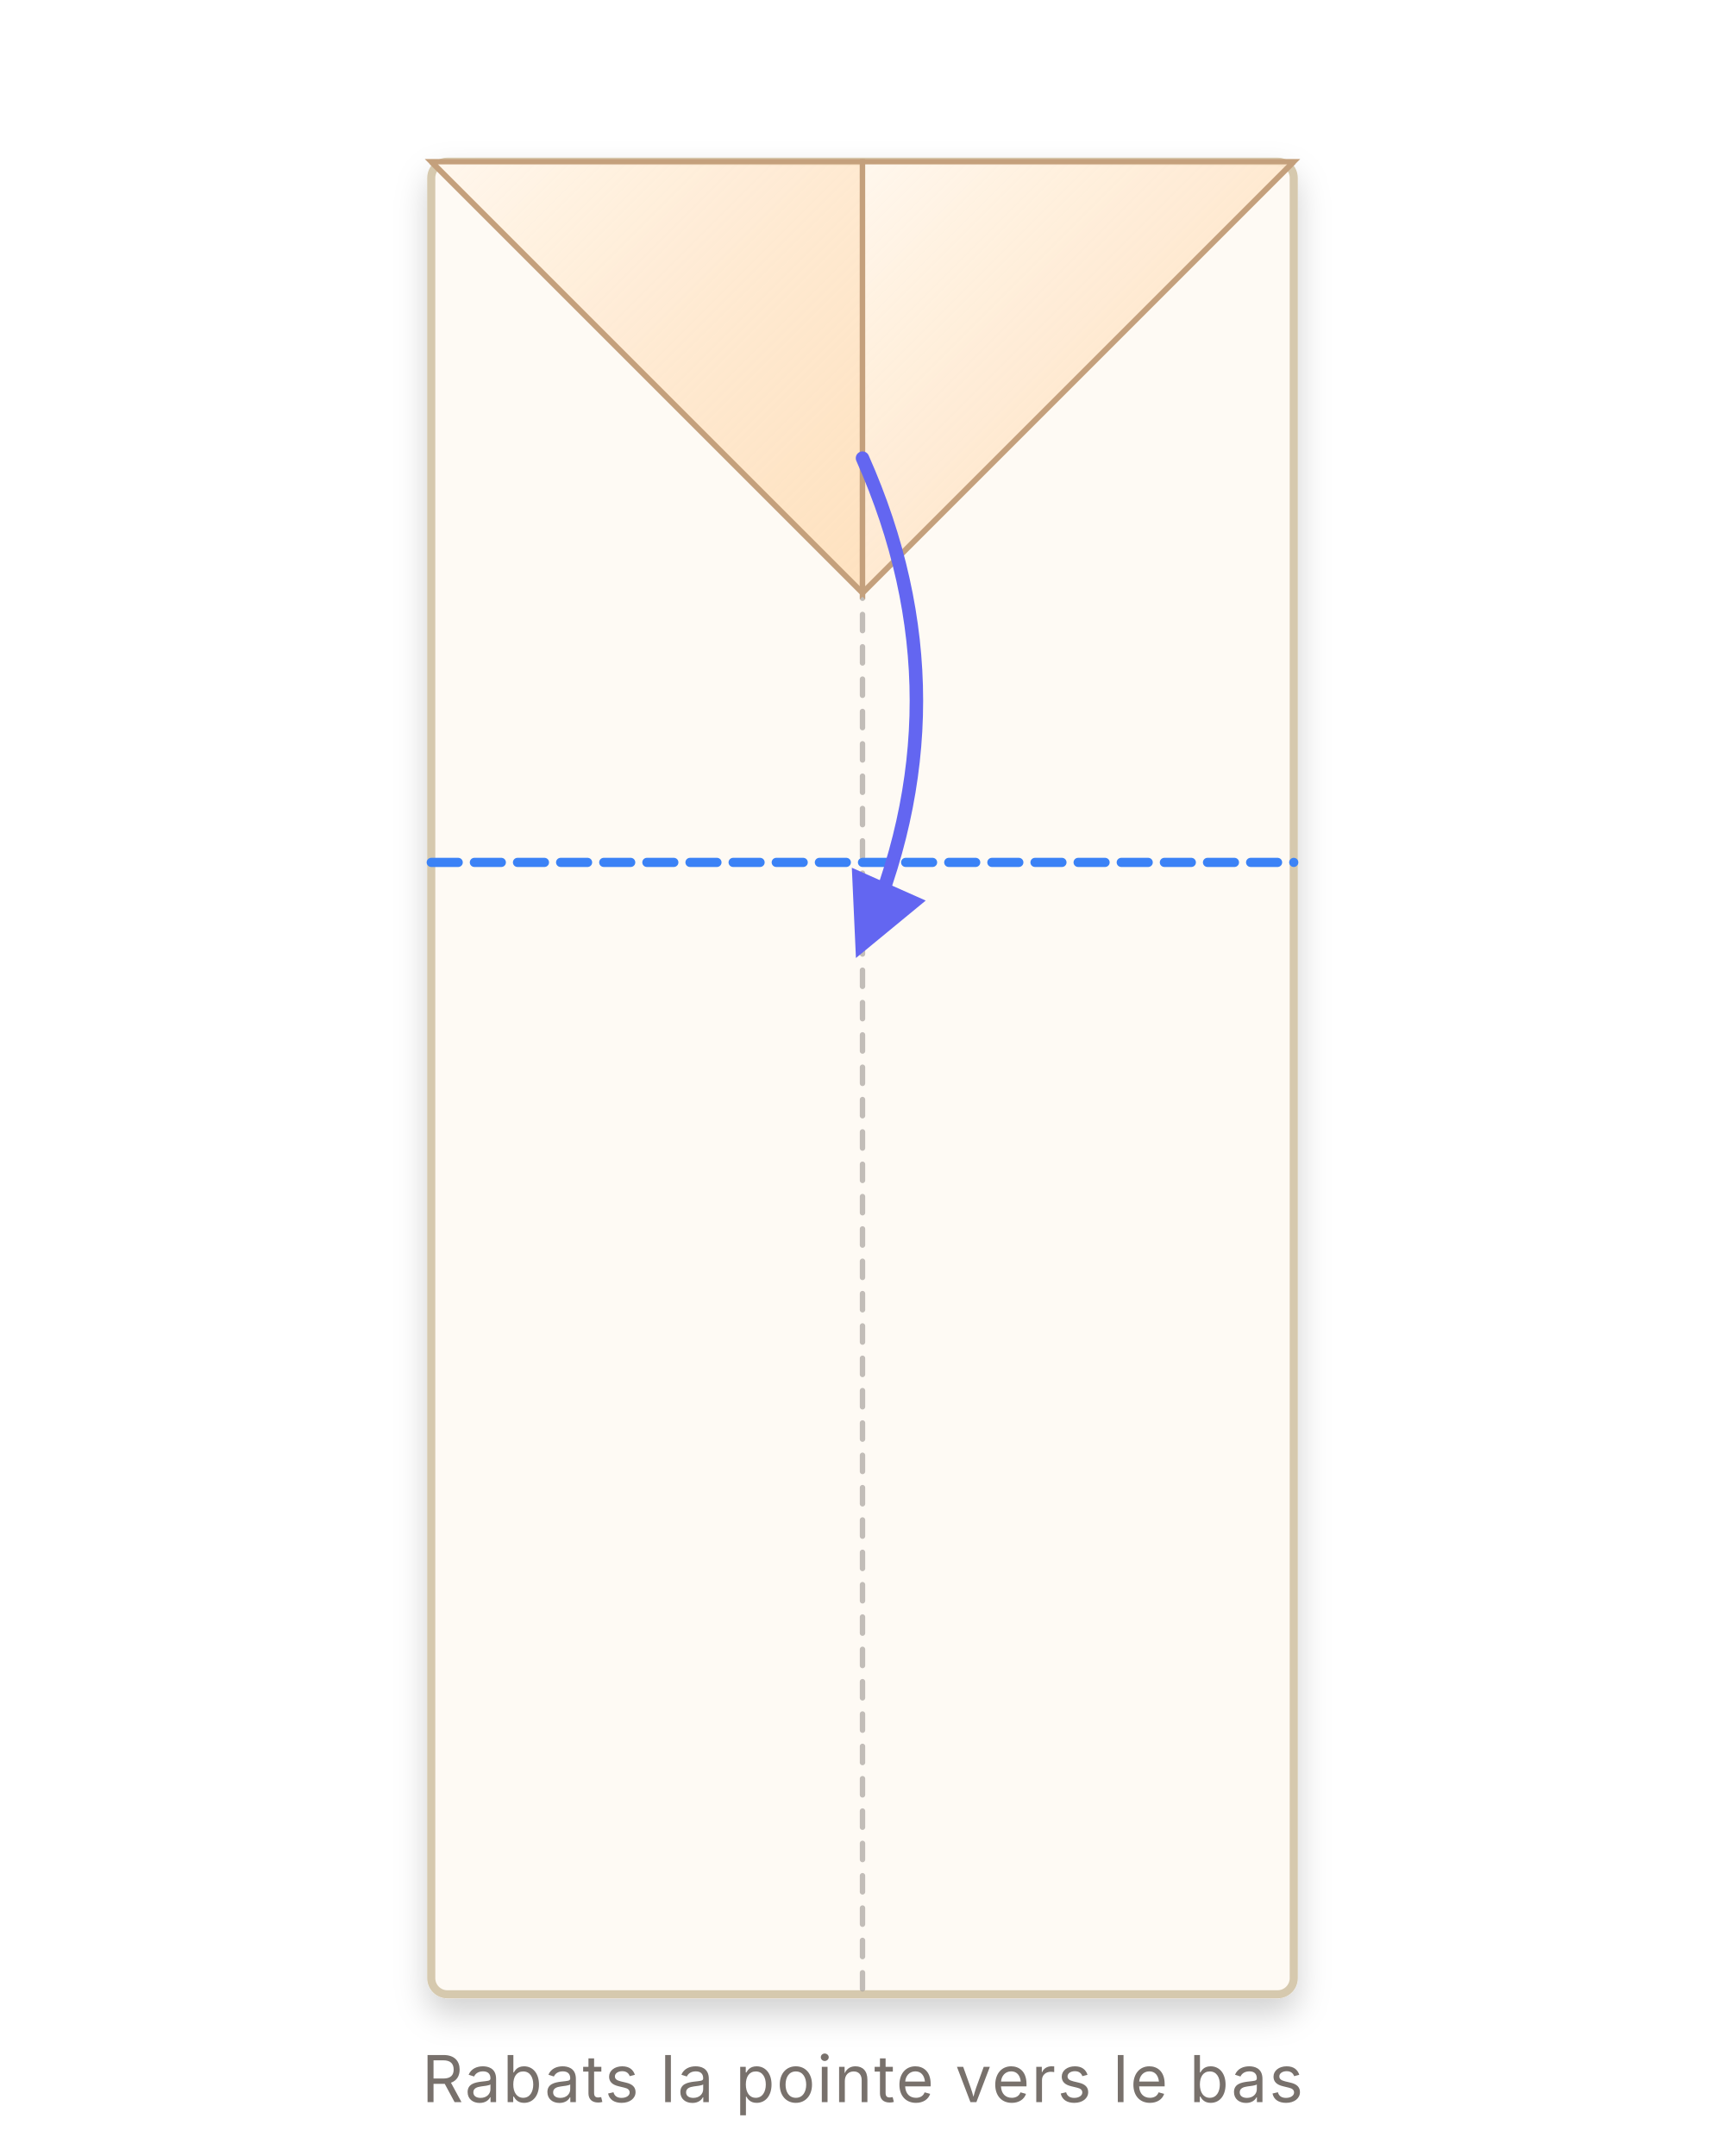
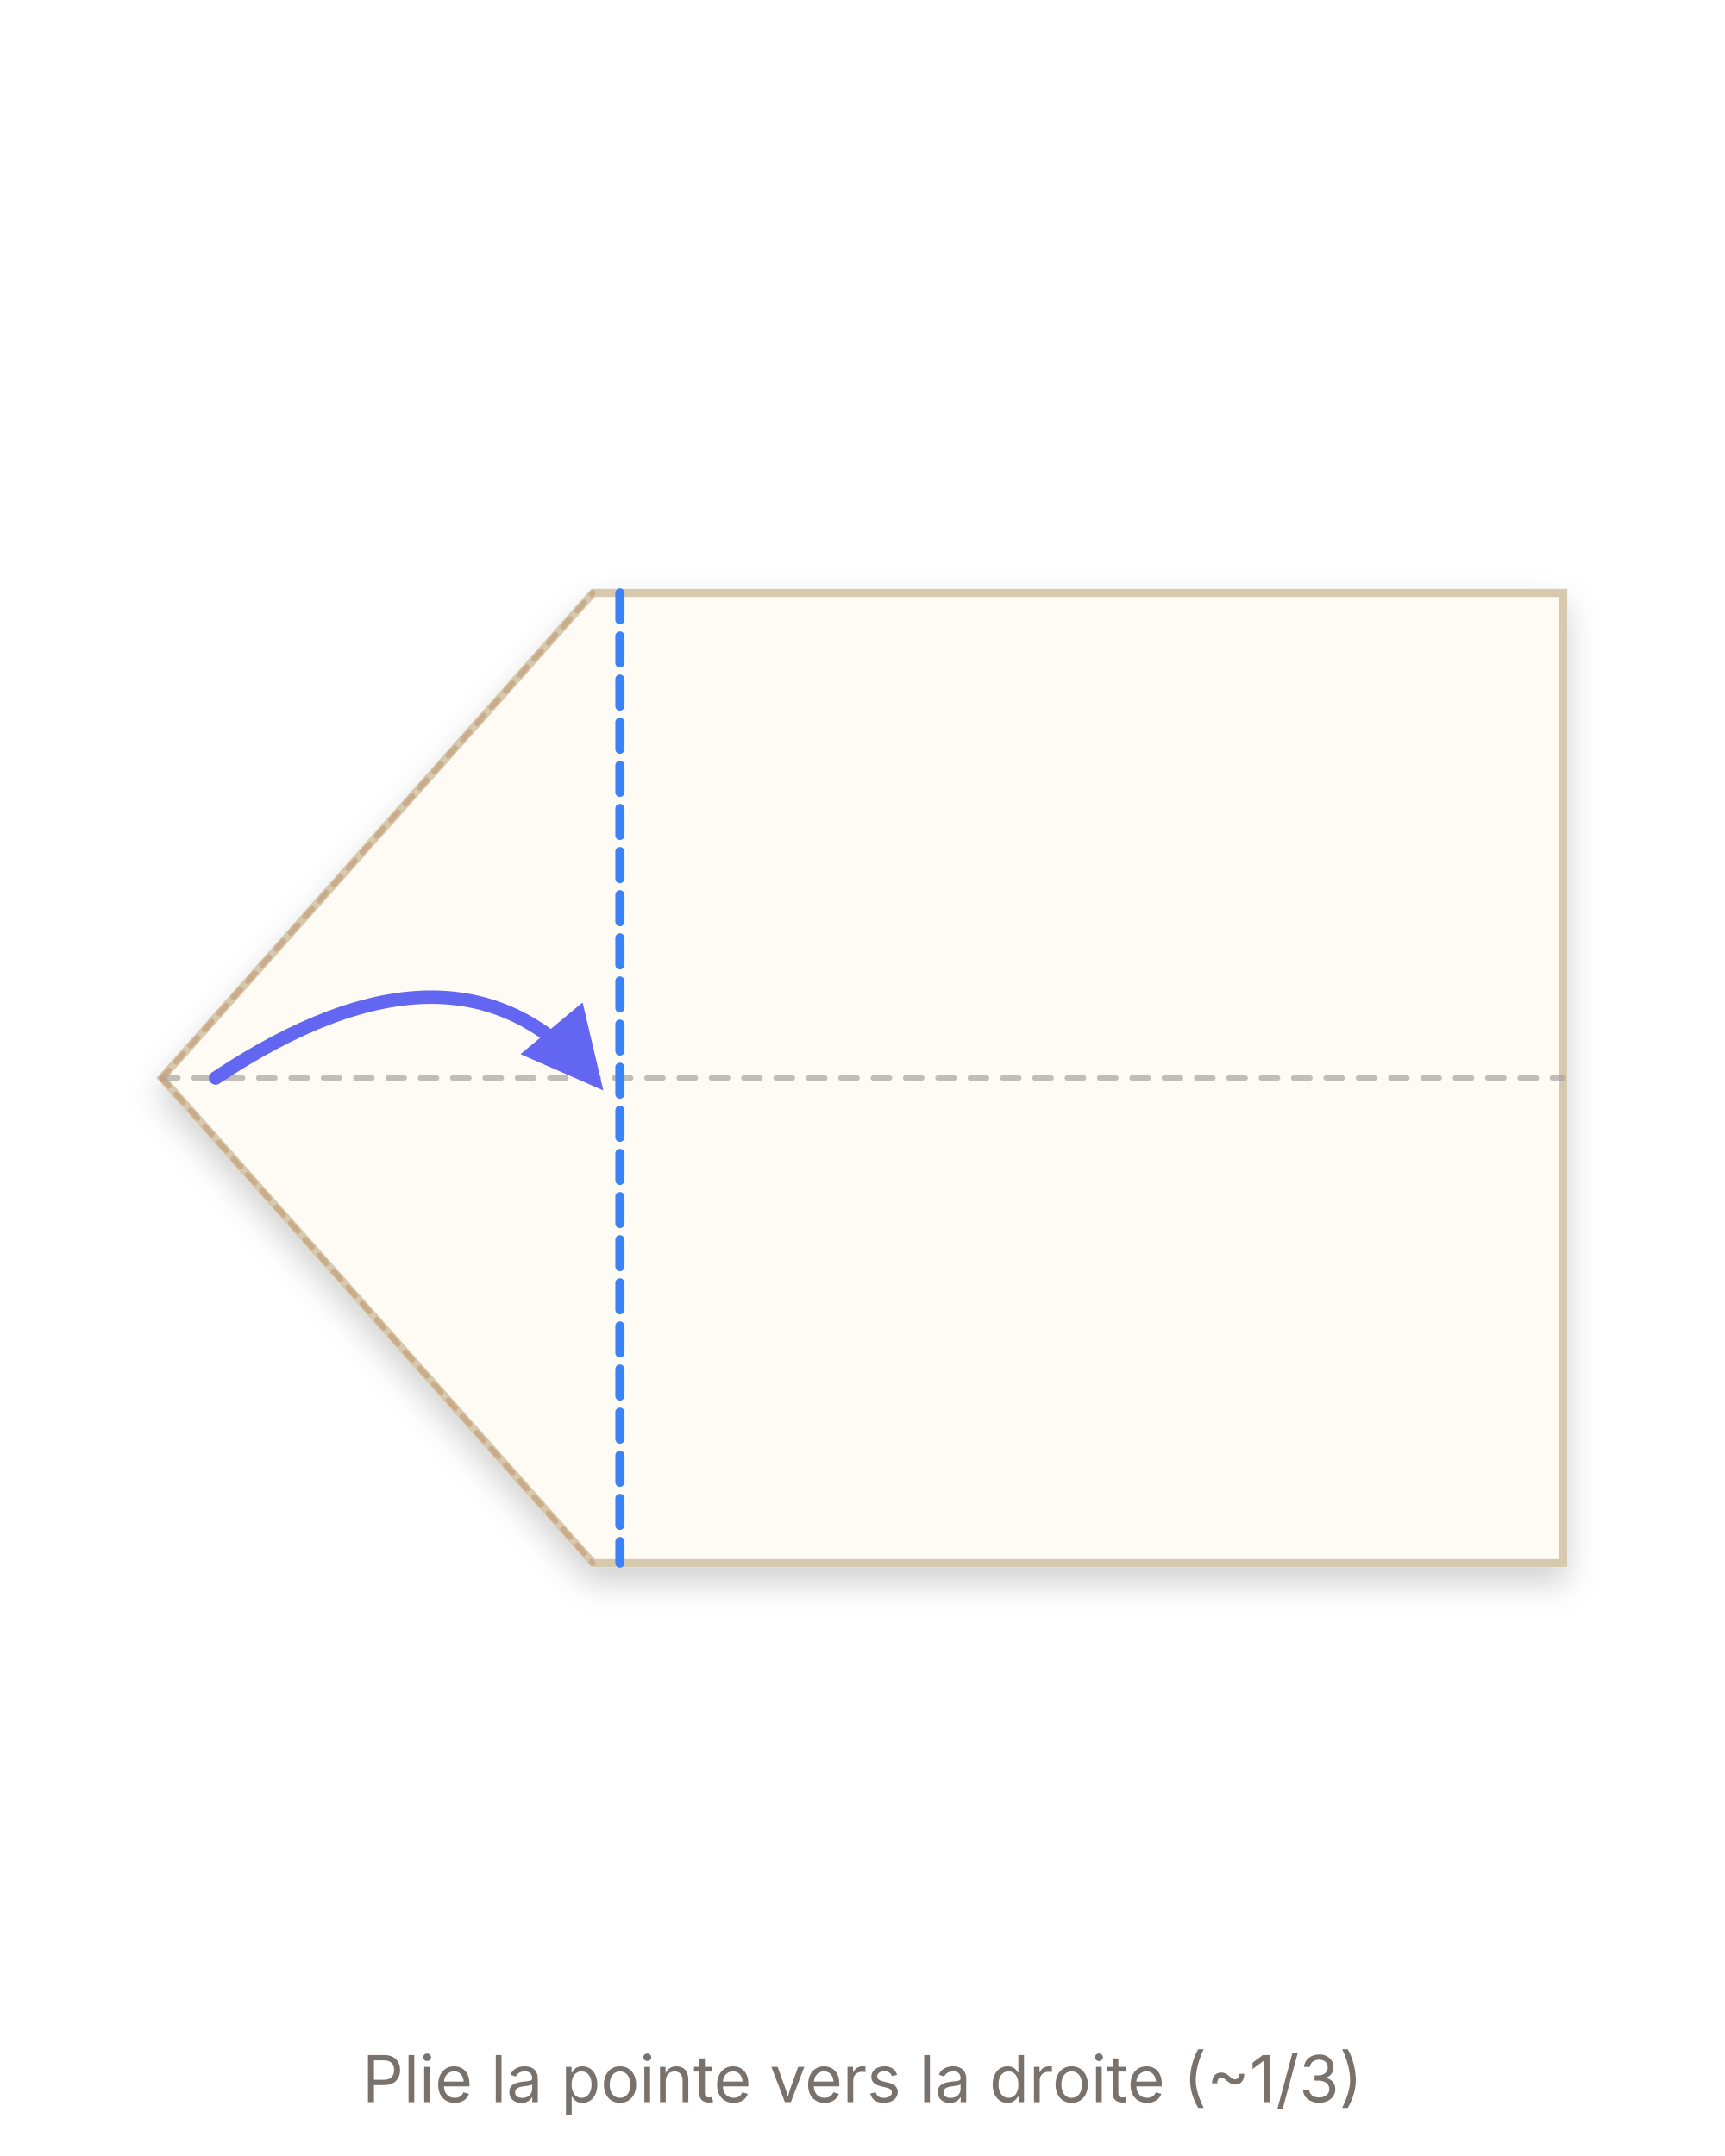
- <svg xmlns="http://www.w3.org/2000/svg" viewBox="0 0 320 400" fill="none" font-family="system-ui, -apple-system, sans-serif">
+ <svg xmlns="http://www.w3.org/2000/svg" viewBox="0 0 320 400" fill="none" font-family="system-ui,-apple-system,sans-serif">
  <defs>
    <filter id="ps" x="-10%" y="-10%" width="120%" height="120%">
      <feGaussianBlur in="SourceAlpha" stdDeviation="3" />
      <feOffset dx="0" dy="3" />
      <feComponentTransfer>
        <feFuncA type="linear" slope="0.18" />
      </feComponentTransfer>
      <feMerge>
        <feMergeNode />
        <feMergeNode in="SourceGraphic" />
      </feMerge>
    </filter>
    <marker id="arr" viewBox="0 0 10 10" refX="8" refY="5" markerWidth="6" markerHeight="6" orient="auto-start-reverse">
      <path d="M 0 0 L 10 5 L 0 10 z" fill="#6366f1" />
    </marker>
    <marker id="arrT" viewBox="0 0 10 10" refX="8" refY="5" markerWidth="6" markerHeight="6" orient="auto-start-reverse">
      <path d="M 0 0 L 10 5 L 0 10 z" fill="#14b8a6" />
    </marker>
    <linearGradient id="foldTri" x1="0" y1="0" x2="1" y2="1">
      <stop offset="0" stop-color="#fff7ed" />
      <stop offset="1" stop-color="#fed7aa" stop-opacity="0.7" />
    </linearGradient>
  </defs>
-   <rect x="80" y="30" width="160" height="340" rx="3" fill="#fefaf4" stroke="#d6c9ae" stroke-width="1.5" filter="url(#ps)" />
-   <line x1="160" y1="30" x2="160" y2="370" stroke="#a8a29e" stroke-width="1" stroke-dasharray="3 3" stroke-linecap="round" opacity="0.7" />
-   <polygon points="80,30 160,30 160,110" fill="url(#foldTri)" stroke="#c4a07c" stroke-width="1" />
-   <line x1="80" y1="30" x2="160" y2="110" stroke="#c4a07c" stroke-width="1" />
-   <polygon points="240,30 160,30 160,110" fill="url(#foldTri)" stroke="#c4a07c" stroke-width="1" />
-   <line x1="240" y1="30" x2="160" y2="110" stroke="#c4a07c" stroke-width="1" />
-   <line x1="80" y1="160" x2="240" y2="160" stroke="#3b82f6" stroke-width="1.7" stroke-dasharray="5 3" stroke-linecap="round" />
-   <path d="M 160 85 Q 180 130 160 175" stroke="#6366f1" stroke-width="2.5" stroke-linecap="round" fill="none" marker-end="url(#arr)" />
-   <text x="160" y="390" text-anchor="middle" font-size="12" fill="#78716c" letter-spacing="0.3">Rabats la pointe vers le bas</text>
+   <polygon points="30,200 110,110 290,110 290,290 110,290" fill="#fefaf4" stroke="#d6c9ae" stroke-width="1.5" filter="url(#ps)" />
+   <line x1="30" y1="200" x2="290" y2="200" stroke="#a8a29e" stroke-width="1" stroke-dasharray="3 3" stroke-linecap="round" opacity="0.7" />
+   <line x1="30" y1="200" x2="110" y2="110" stroke="#c4a07c" stroke-width="1" stroke-dasharray="2 2" stroke-linecap="round" opacity="0.7" />
+   <line x1="30" y1="200" x2="110" y2="290" stroke="#c4a07c" stroke-width="1" stroke-dasharray="2 2" stroke-linecap="round" opacity="0.7" />
+   <line x1="115" y1="110" x2="115" y2="290" stroke="#3b82f6" stroke-width="1.7" stroke-dasharray="5 3" stroke-linecap="round" />
+   <path d="M 40 200 Q 85 170 110 200" stroke="#6366f1" stroke-width="2.5" stroke-linecap="round" fill="none" marker-end="url(#arr)" />
+   <text x="160" y="390" text-anchor="middle" font-size="12" fill="#78716c">Plie la pointe vers la droite (~1/3)</text>
</svg>
